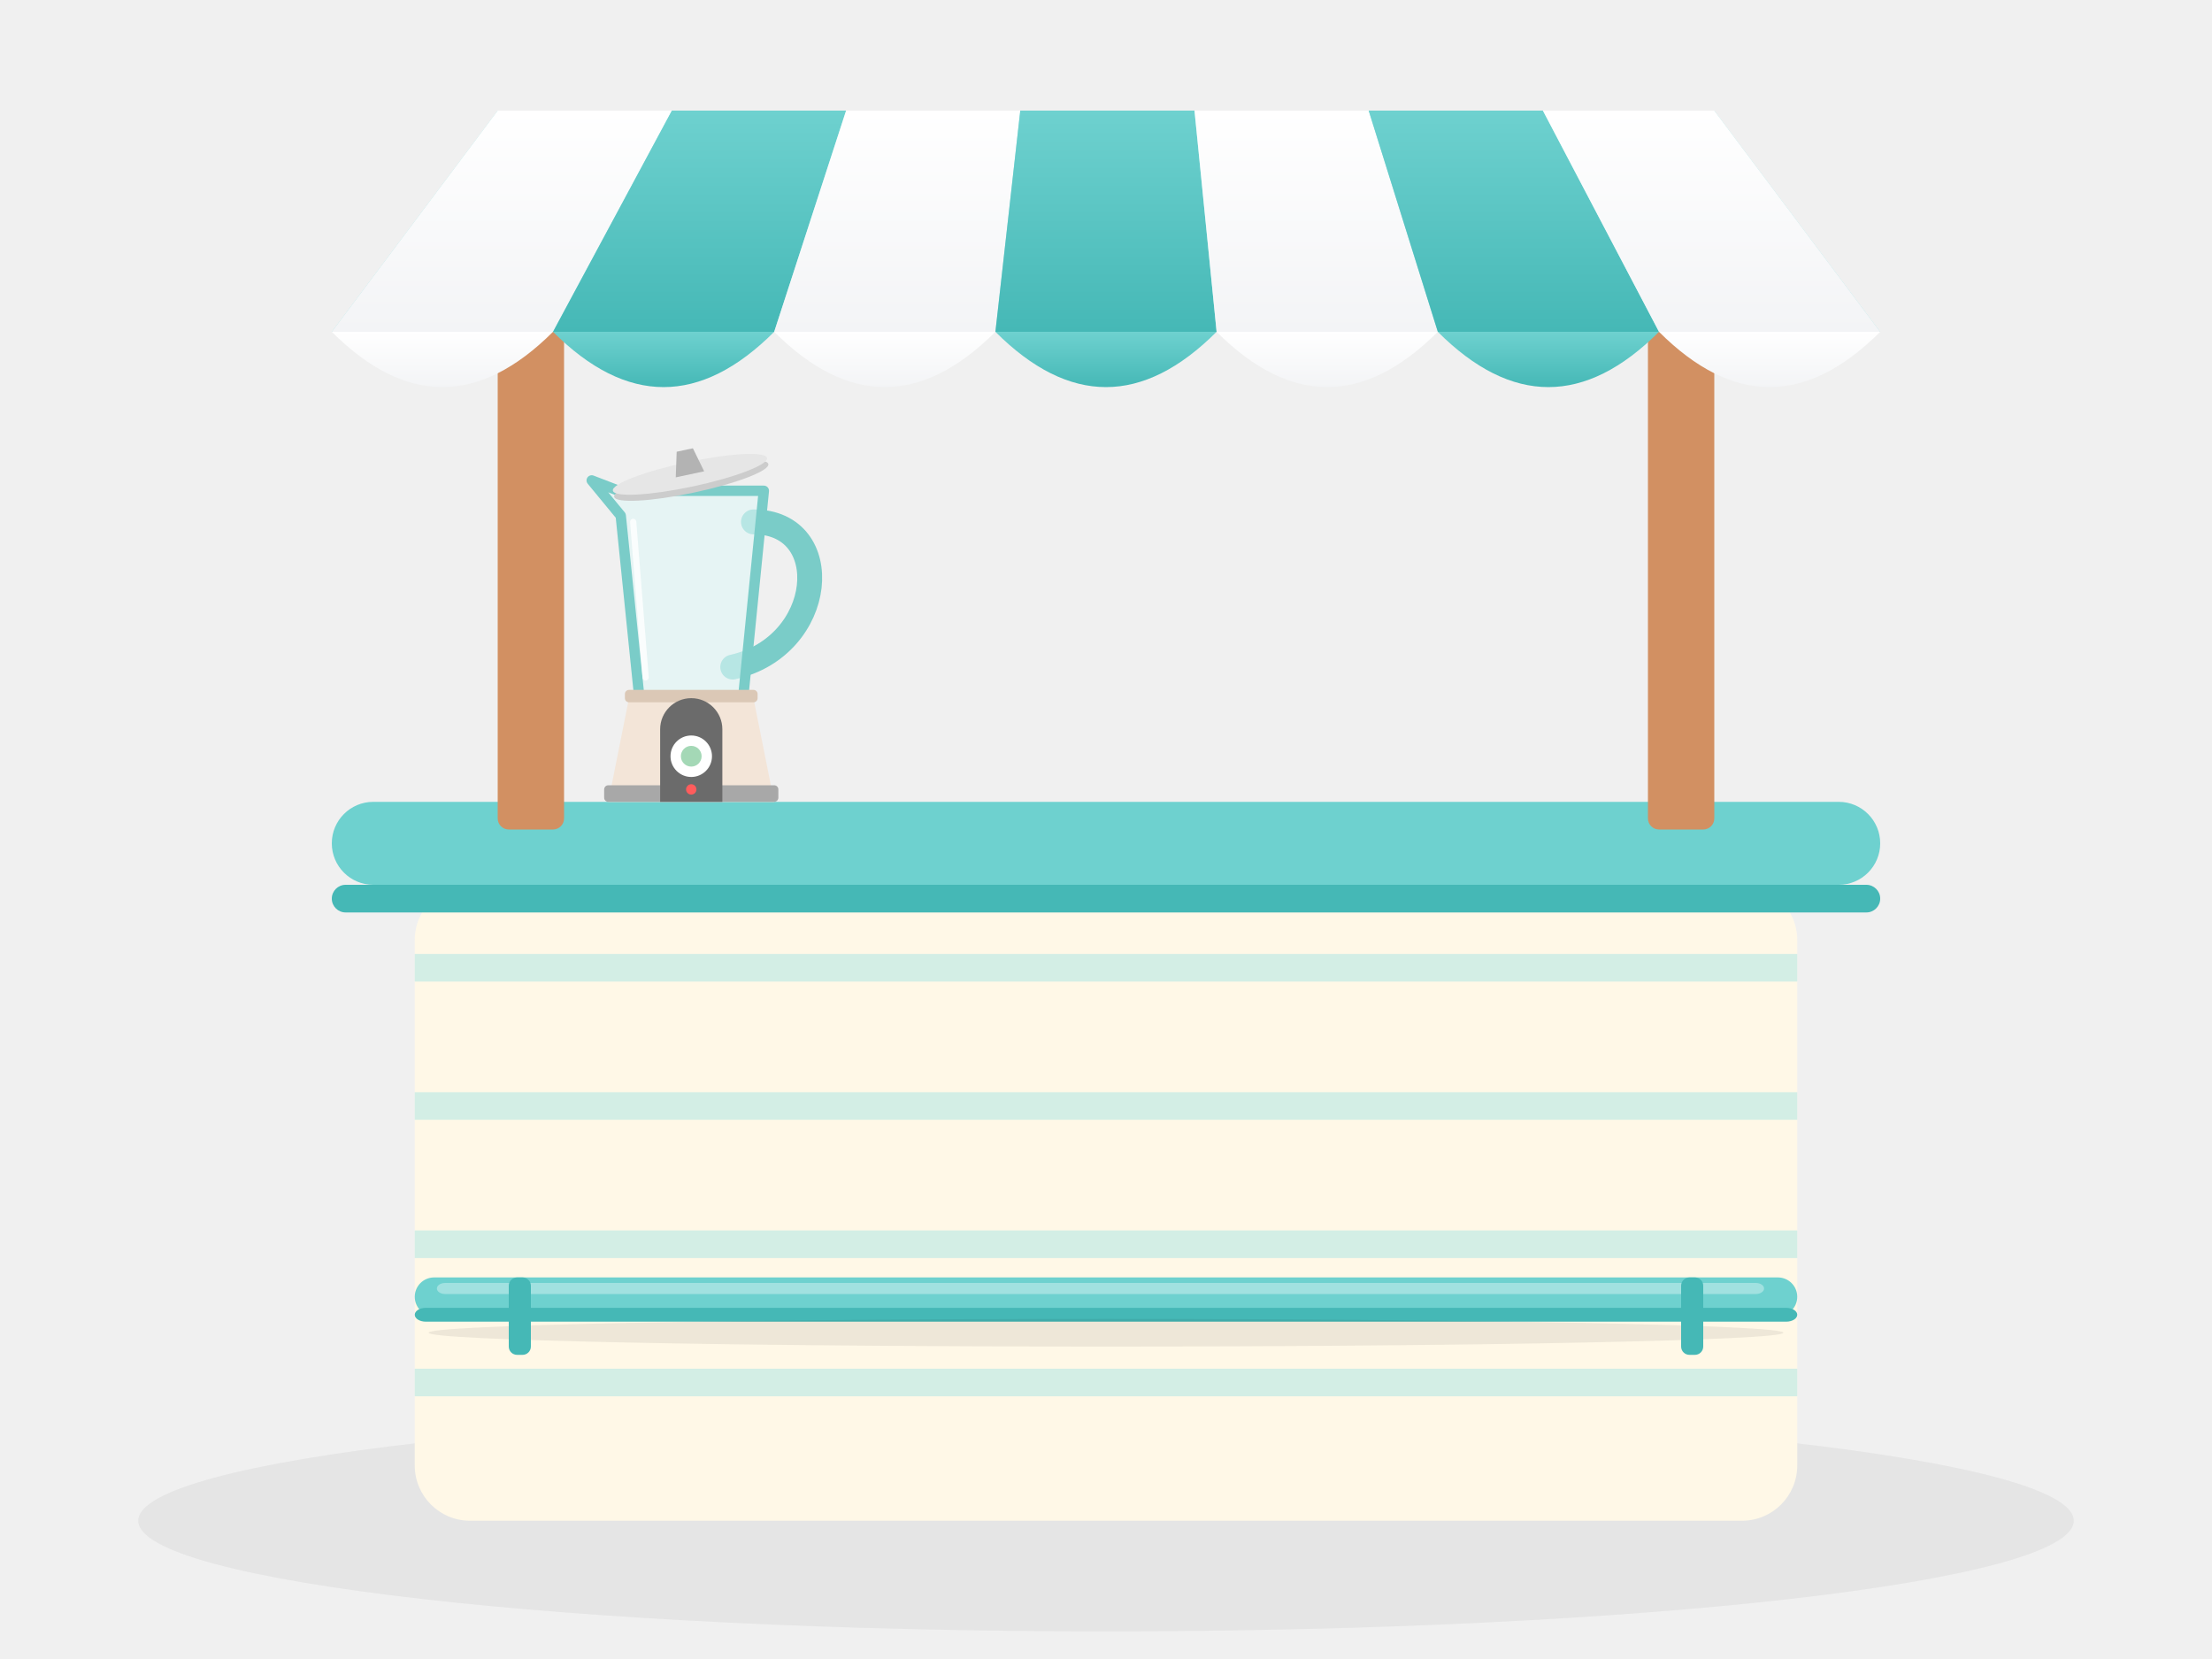
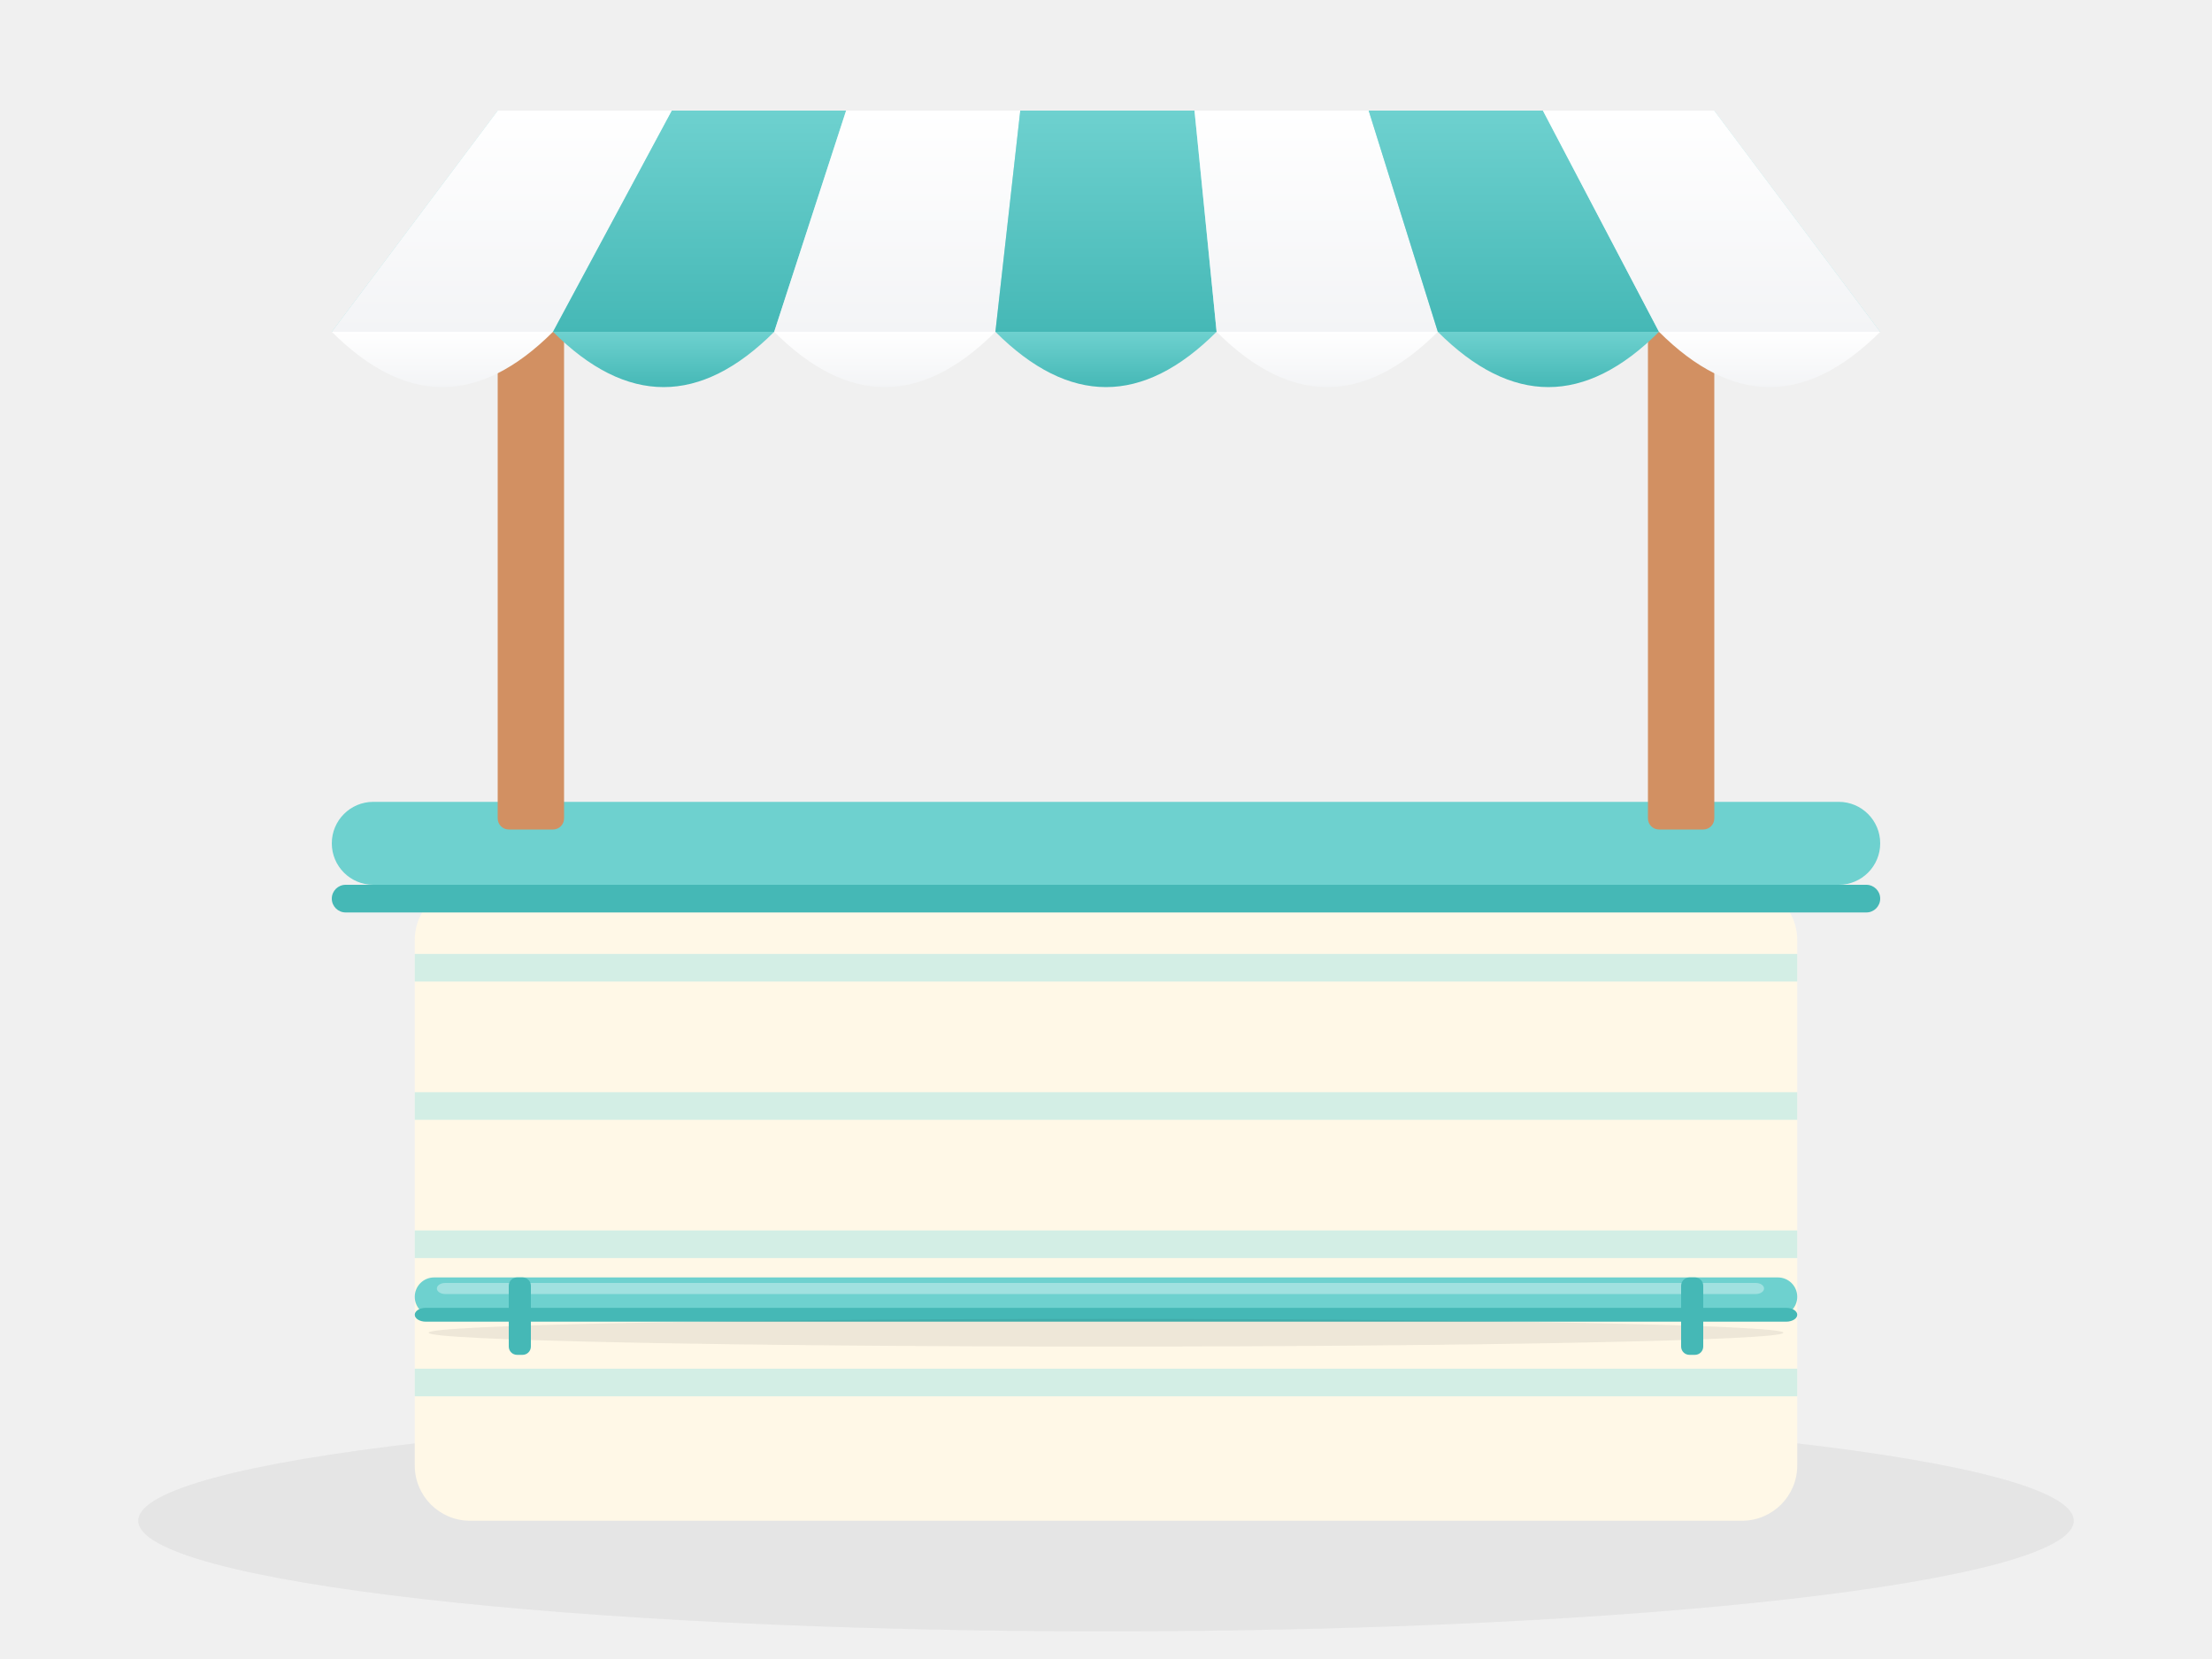
<svg xmlns="http://www.w3.org/2000/svg" viewBox="0 0 800 600">
  <defs>
    <linearGradient id="skyGrad" x1="0%" y1="0%" x2="0%" y2="100%">
      <stop offset="0%" stop-color="#C5F0EF" stop-opacity="0.6" />
      <stop offset="100%" stop-color="#EDFAFA" stop-opacity="0.1" />
    </linearGradient>
    <radialGradient id="orangeGrad" cx="30%" cy="30%" r="70%">
      <stop offset="0%" stop-color="#FFD166" />
      <stop offset="100%" stop-color="#FF9500" />
    </radialGradient>
    <linearGradient id="awningOrange" x1="0%" y1="0%" x2="0%" y2="100%">
      <stop offset="0%" stop-color="#6ED1CF" />
      <stop offset="100%" stop-color="#45B8B6" />
    </linearGradient>
    <linearGradient id="awningWhite" x1="0%" y1="0%" x2="0%" y2="100%">
      <stop offset="0%" stop-color="#FFFFFF" />
      <stop offset="100%" stop-color="#F3F4F6" />
    </linearGradient>
  </defs>
  <ellipse cx="400" cy="550" rx="350" ry="40" fill="#000000" opacity="0.05" />
  <rect x="150" y="320" width="500" height="230" fill="#FFF8E7" rx="20" />
  <path d="M 150 350 L 650 350" stroke="#A8E4E3" stroke-width="10" opacity="0.5" />
  <path d="M 150 400 L 650 400" stroke="#A8E4E3" stroke-width="10" opacity="0.5" />
  <path d="M 150 450 L 650 450" stroke="#A8E4E3" stroke-width="10" opacity="0.5" />
  <path d="M 150 500 L 650 500" stroke="#A8E4E3" stroke-width="10" opacity="0.5" />
  <rect x="120" y="290" width="560" height="30" fill="#6ED1CF" rx="15" />
  <rect x="120" y="320" width="560" height="10" fill="#45B8B6" rx="5" />
  <rect x="180" y="120" width="24" height="180" fill="#D29062" rx="4" />
  <rect x="596" y="120" width="24" height="180" fill="#D29062" rx="4" />
  <path d="M 120 120 L 680 120 L 620 40 L 180 40 Z" fill="#A8E4E3" />
  <path d="M 180 40 L 243 40 L 200 120 L 120 120 Z" fill="url(#awningWhite)" />
  <path d="M 243 40 L 306 40 L 280 120 L 200 120 Z" fill="url(#awningOrange)" />
  <path d="M 306 40 L 369 40 L 360 120 L 280 120 Z" fill="url(#awningWhite)" />
  <path d="M 369 40 L 432 40 L 440 120 L 360 120 Z" fill="url(#awningOrange)" />
  <path d="M 432 40 L 495 40 L 520 120 L 440 120 Z" fill="url(#awningWhite)" />
  <path d="M 495 40 L 558 40 L 600 120 L 520 120 Z" fill="url(#awningOrange)" />
  <path d="M 558 40 L 620 40 L 680 120 L 600 120 Z" fill="url(#awningWhite)" />
  <path d="M 120 120 Q 160 160 200 120" fill="url(#awningWhite)" />
  <path d="M 200 120 Q 240 160 280 120" fill="url(#awningOrange)" />
  <path d="M 280 120 Q 320 160 360 120" fill="url(#awningWhite)" />
  <path d="M 360 120 Q 400 160 440 120" fill="url(#awningOrange)" />
  <path d="M 440 120 Q 480 160 520 120" fill="url(#awningWhite)" />
  <path d="M 520 120 Q 560 160 600 120" fill="url(#awningOrange)" />
  <path d="M 600 120 Q 640 160 680 120" fill="url(#awningWhite)" />
-   <g id="blender" transform="translate(62.5, 72.5) scale(0.75)">
-     <path d="M 280 155 C 320 155 315 215 270 225" fill="none" stroke="#7ACCC8" stroke-width="12" stroke-linecap="round" />
-     <path d="M 225 240 L 275 240 L 285 140 L 215 140 L 202 135 L 216 152 Z" fill="#E0F7F6" opacity="0.6" />
-     <path d="M 225 240 L 275 240 L 285 140 L 215 140 L 202 135 L 216 152 Z" fill="none" stroke="#7ACCC8" stroke-width="5" stroke-linejoin="round" />
-     <path d="M 228 230 L 222 155" stroke="#FFFFFF" stroke-width="3" stroke-linecap="round" opacity="0.8" />
-     <path d="M 210 290 L 290 290 L 280 240 L 220 240 Z" fill="#F3E5D8" />
-     <rect x="208" y="282" width="84" height="8" fill="#A8A8A8" rx="2" />
-     <rect x="218" y="236" width="64" height="6" fill="#DBC8B6" rx="2" />
-     <path d="M 235 290 L 265 290 L 265 255 A 15 15 0 0 0 235 255 Z" fill="#6B6B6B" />
-     <circle cx="250" cy="268" r="10" fill="#FFFFFF" />
-     <circle cx="250" cy="268" r="5" fill="#A4D8B6" />
-     <circle cx="250" cy="284" r="2.5" fill="#FF5C5C" />
-     <g transform="rotate(-12 250 135)">
-       <ellipse cx="250" cy="135" rx="38" ry="6" fill="#CCCCCC" />
-       <ellipse cx="250" cy="132" rx="38" ry="6" fill="#E6E6E6" />
-       <path d="M 243 132 L 257 132 L 254 120 L 246 120 Z" fill="#B3B3B3" />
-     </g>
-   </g>
  <rect x="150" y="462" width="500" height="14" fill="#6ED1CF" rx="7" />
  <rect x="150" y="473" width="500" height="5" fill="#45B8B6" rx="4" />
  <rect x="158" y="464" width="480" height="4" fill="#FFFFFF" rx="3" opacity="0.35" />
  <ellipse cx="400" cy="482" rx="245" ry="5" fill="#000000" opacity="0.07" />
  <rect x="184" y="462" width="8" height="28" fill="#45B8B6" rx="3" />
  <rect x="608" y="462" width="8" height="28" fill="#45B8B6" rx="3" />
</svg>
